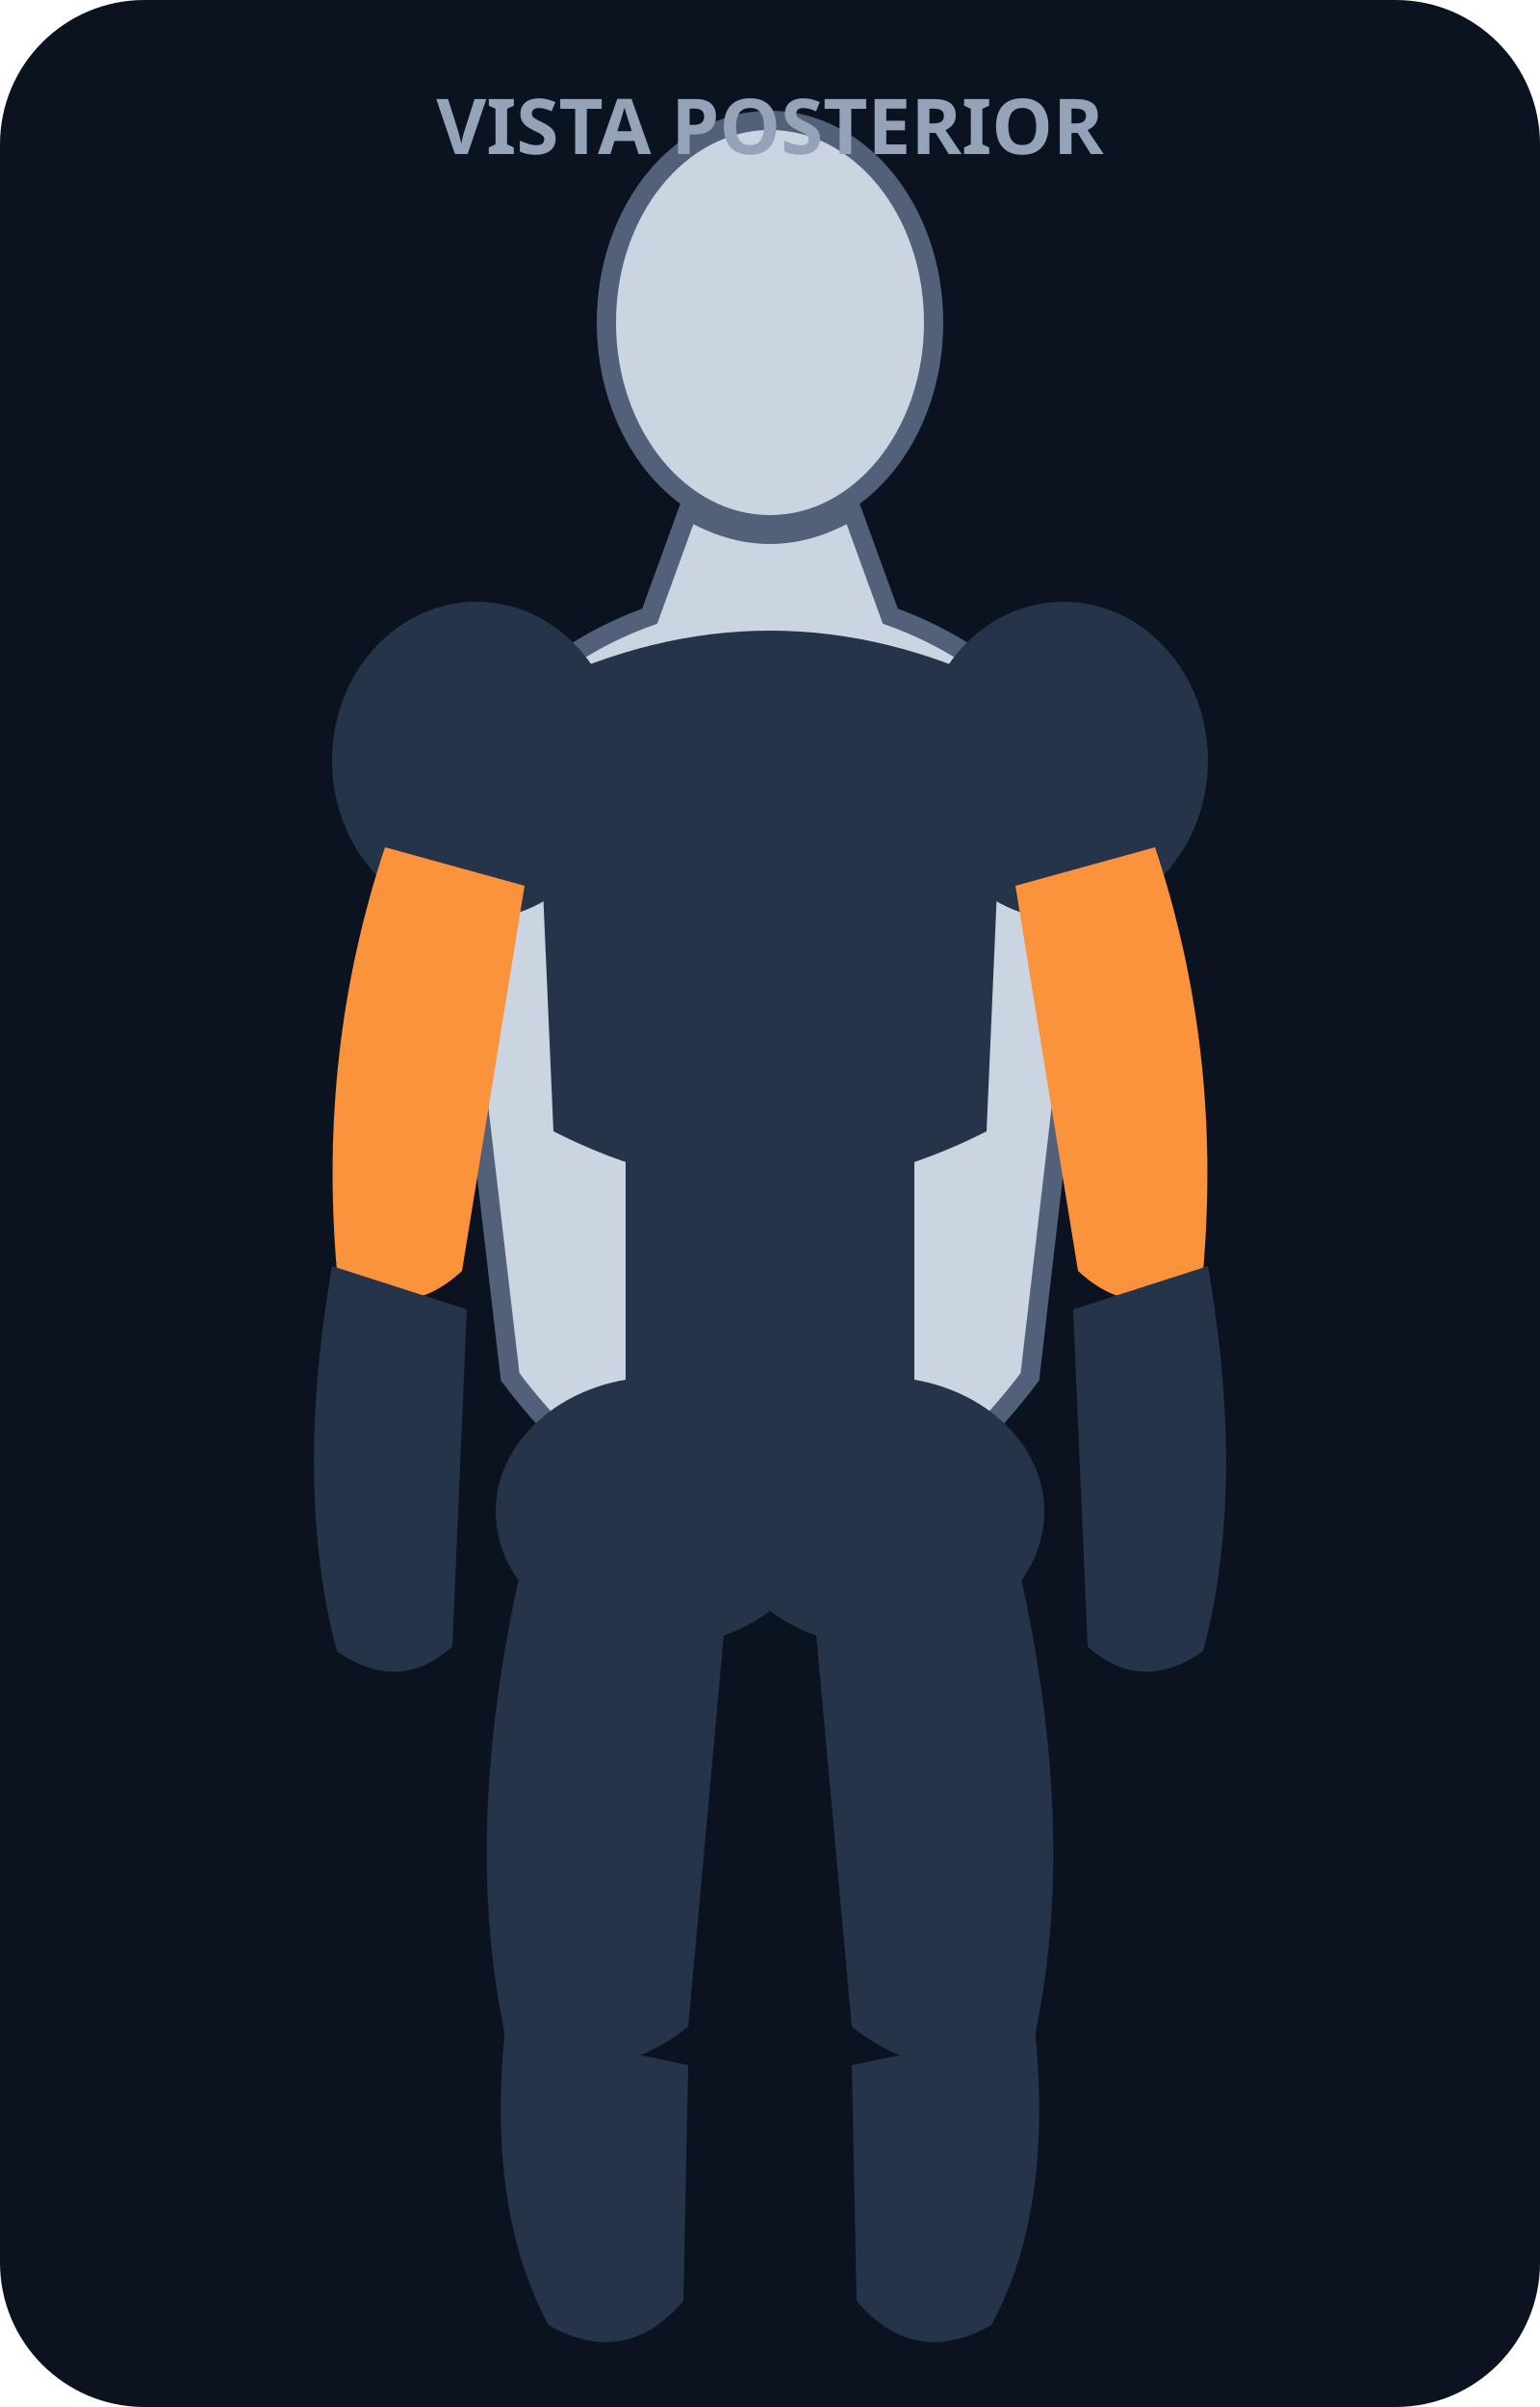
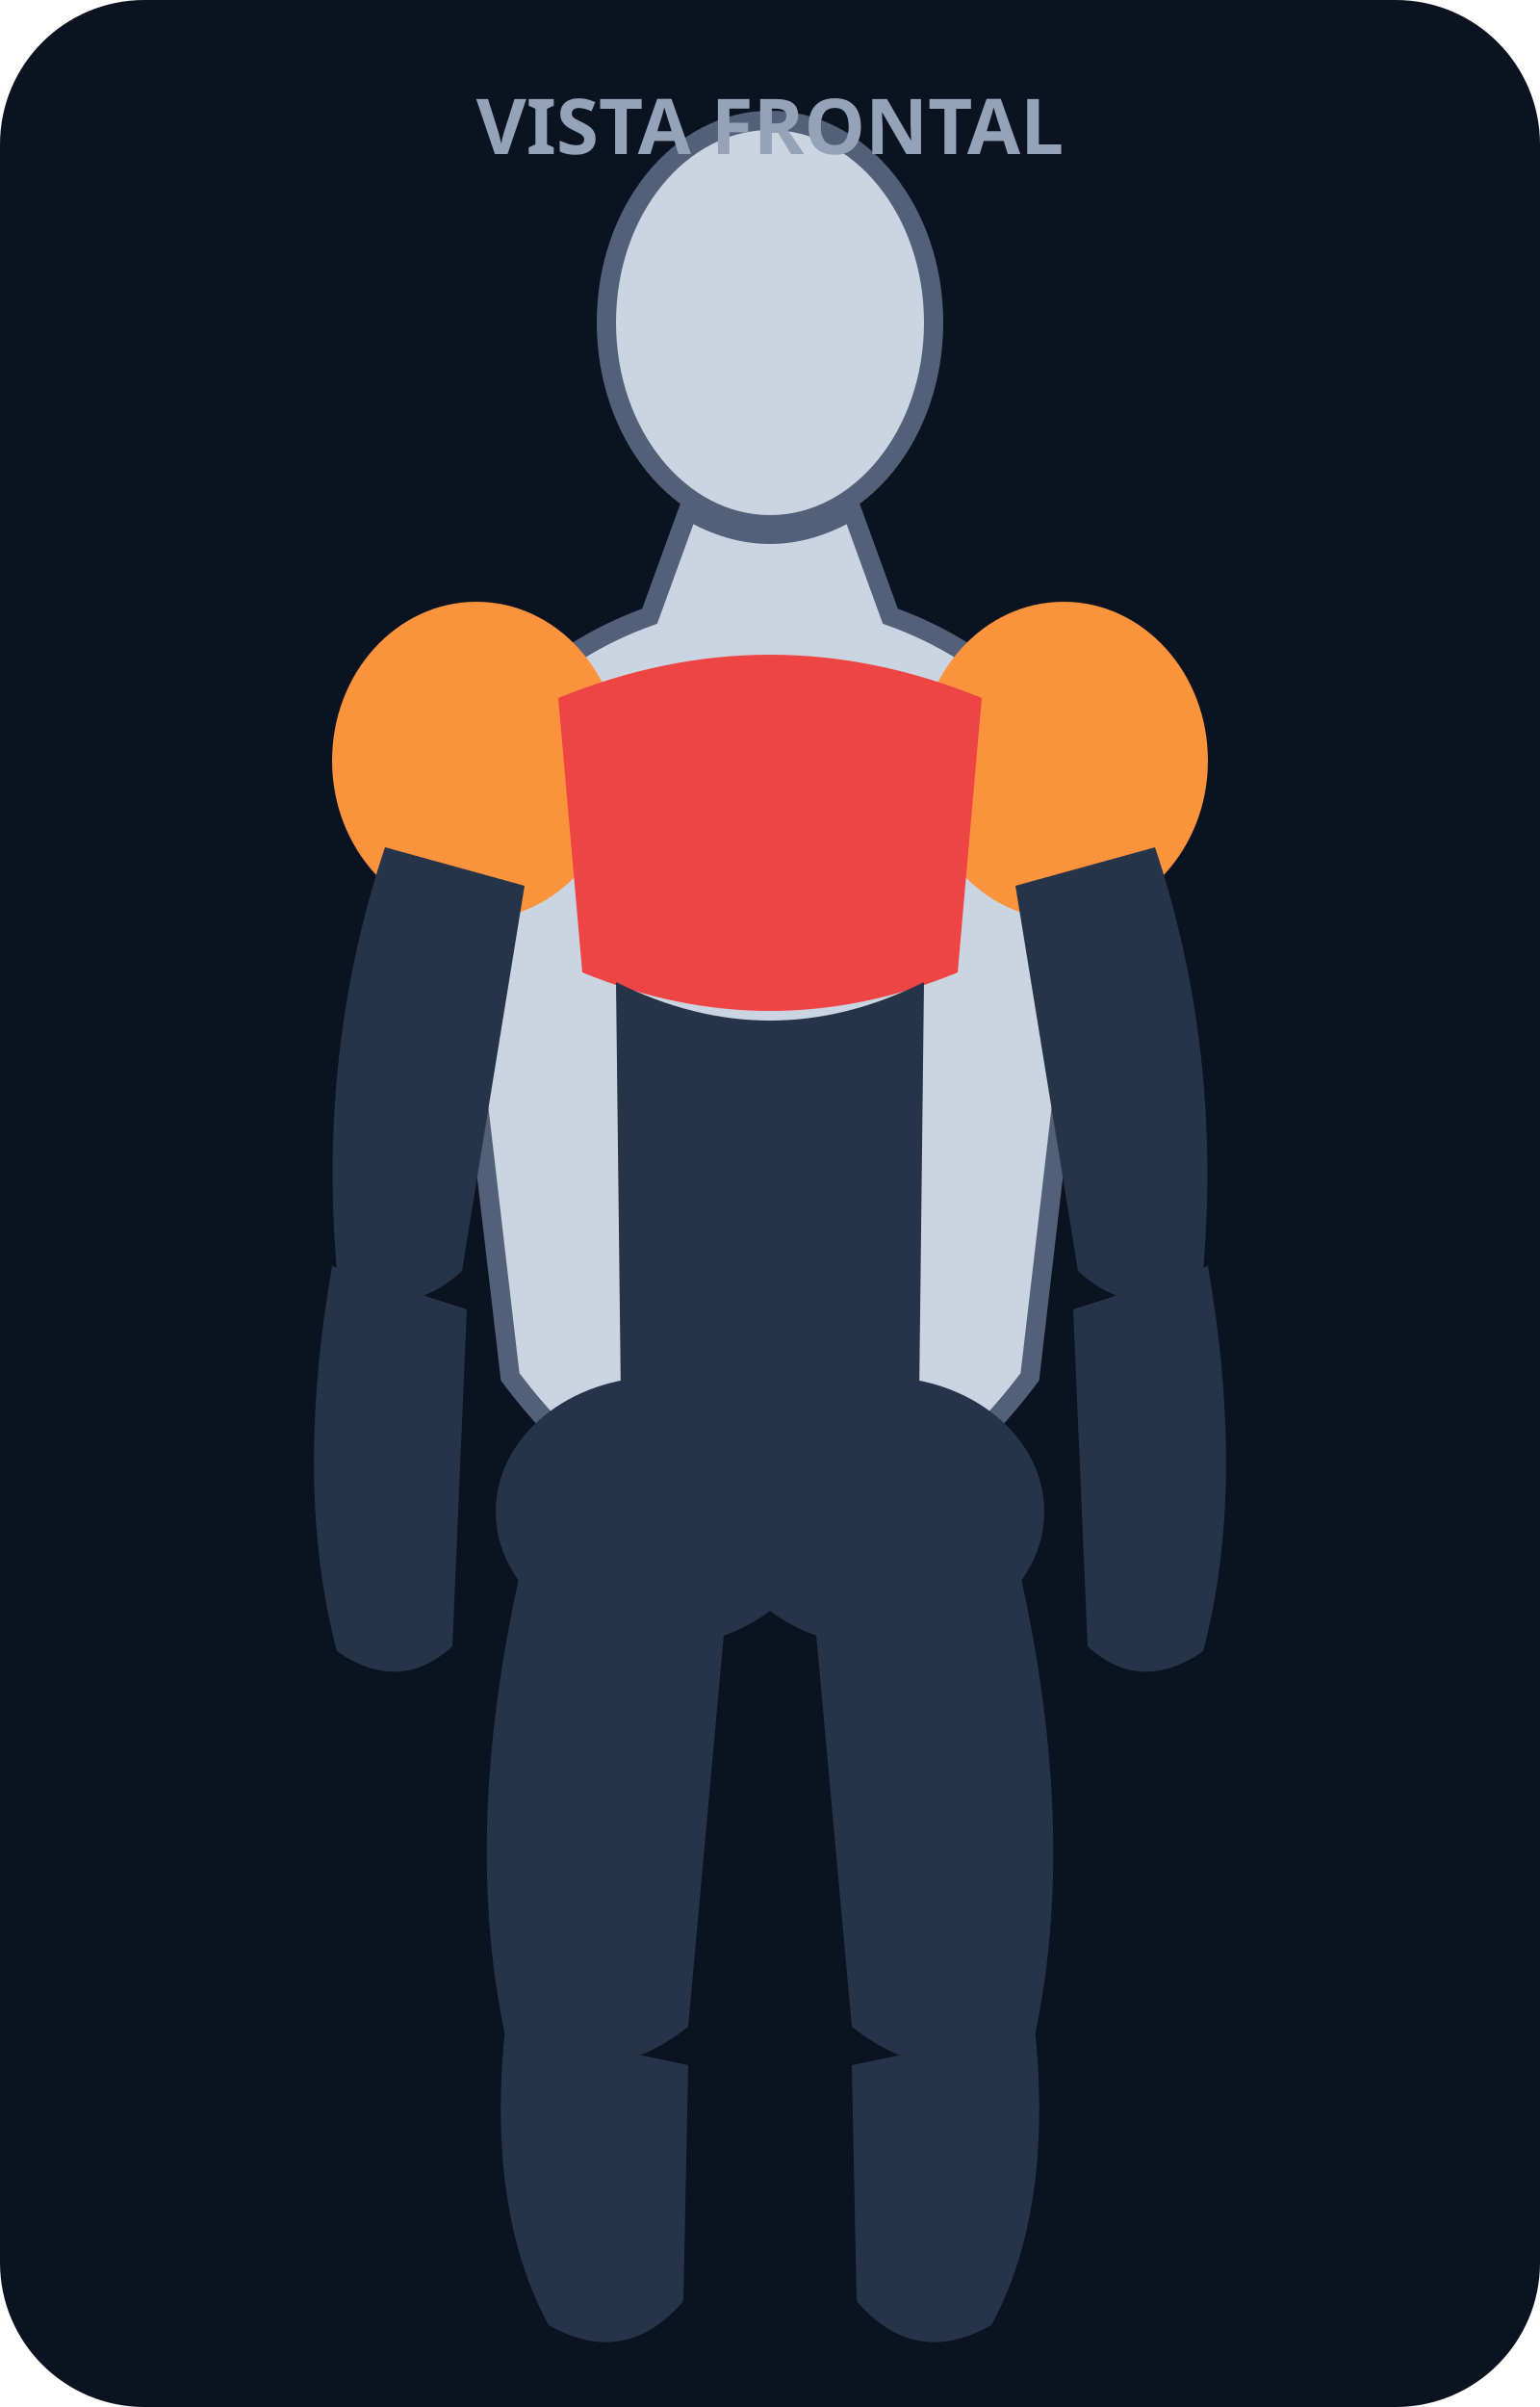
<svg xmlns="http://www.w3.org/2000/svg" viewBox="0 0 320 500">
  <rect width="320" height="500" rx="30" fill="#0b1220" />
  <ellipse cx="160" cy="67" rx="34" ry="42" fill="#cbd5e1" stroke="#526079" stroke-width="4" />
  <path d="M143 106 Q160 116 177 106 L185 128 Q213 138 228 166 L214 286 Q190 318 160 318 Q130 318 106 286 L92 166 Q107 138 135 128Z" fill="#cbd5e1" stroke="#526079" stroke-width="4" />
-   <ellipse cx="99" cy="158" rx="30" ry="33" fill="#263449" />
-   <ellipse cx="221" cy="158" rx="30" ry="33" fill="#263449" />
-   <path d="M80 176 Q66 218 70 264 Q83 276 96 264 L109 184Z" fill="#fb923c" />
-   <path d="M240 176 Q254 218 250 264 Q237 276 224 264 L211 184Z" fill="#fb923c" />
+   <ellipse cx="99" cy="158" rx="30" ry="33" fill="#fb923c" />
+   <ellipse cx="221" cy="158" rx="30" ry="33" fill="#fb923c" />
+   <path d="M80 176 Q66 218 70 264 Q83 276 96 264 L109 184Z" fill="#263449" />
+   <path d="M240 176 Q254 218 250 264 Q237 276 224 264 L211 184Z" fill="#263449" />
  <path d="M69 263 Q61 309 70 343 Q83 352 94 342 L97 272Z" fill="#263449" />
  <path d="M251 263 Q259 309 250 343 Q237 352 226 342 L223 272Z" fill="#263449" />
-   <path d="M111 143 Q160 119 209 143 L205 235 Q160 258 115 235Z" fill="#263449" />
-   <path d="M130 235 Q160 252 190 235 L190 291 Q160 305 130 291Z" fill="#263449" />
+   <path d="M116 145 Q160 127 204 145 L199 202 Q160 218 121 202Z" fill="#ef4444" />
+   <path d="M128 204 Q160 220 192 204 L191 290 Q160 304 129 290Z" fill="#263449" />
  <ellipse cx="137" cy="314" rx="34" ry="28" fill="#263449" />
  <ellipse cx="183" cy="314" rx="34" ry="28" fill="#263449" />
  <path d="M108 327 Q96 381 105 423 Q124 436 143 421 L151 333Z" fill="#263449" />
  <path d="M212 327 Q224 381 215 423 Q196 436 177 421 L169 333Z" fill="#263449" />
  <path d="M105 421 Q101 459 114 483 Q130 492 142 478 L143 429Z" fill="#263449" />
  <path d="M215 421 Q219 459 206 483 Q190 492 178 478 L177 429Z" fill="#263449" />
-   <text x="160" y="32" text-anchor="middle" fill="#94a3b8" font-family="system-ui" font-size="16" font-weight="700">VISTA POSTERIOR</text>
+   <text x="160" y="32" text-anchor="middle" fill="#94a3b8" font-family="system-ui" font-size="16" font-weight="700">VISTA FRONTAL</text>
</svg>
